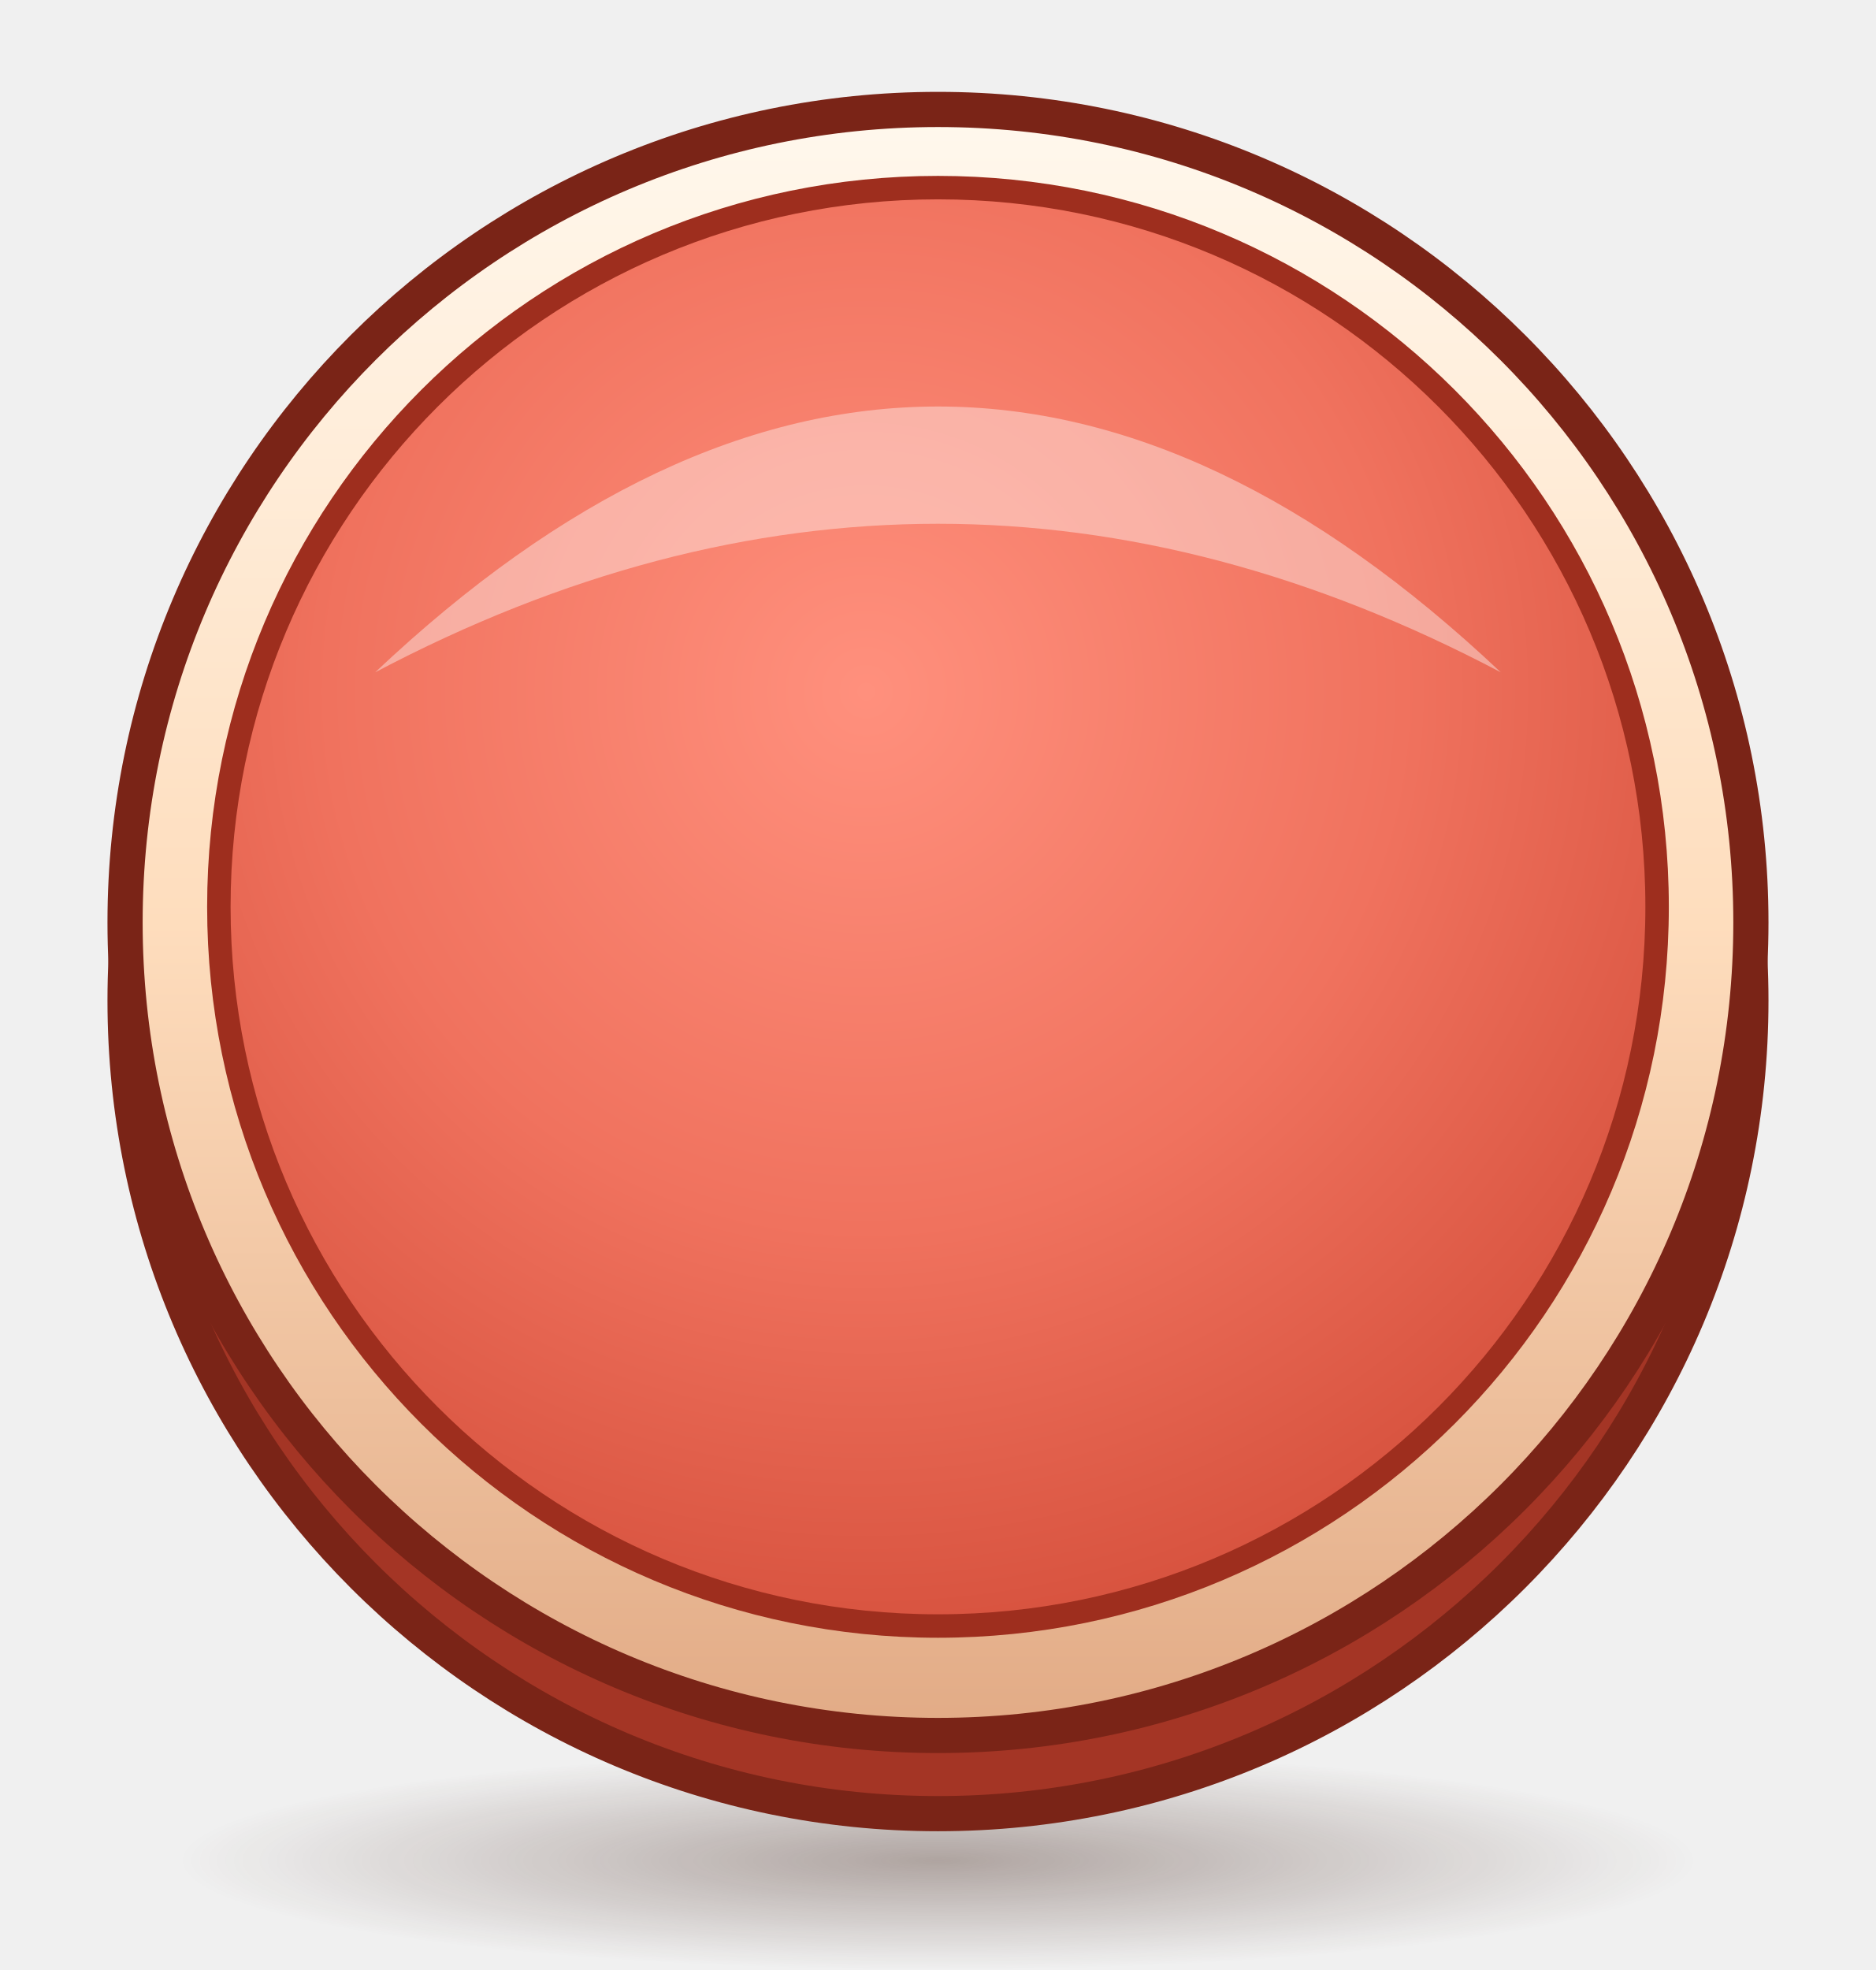
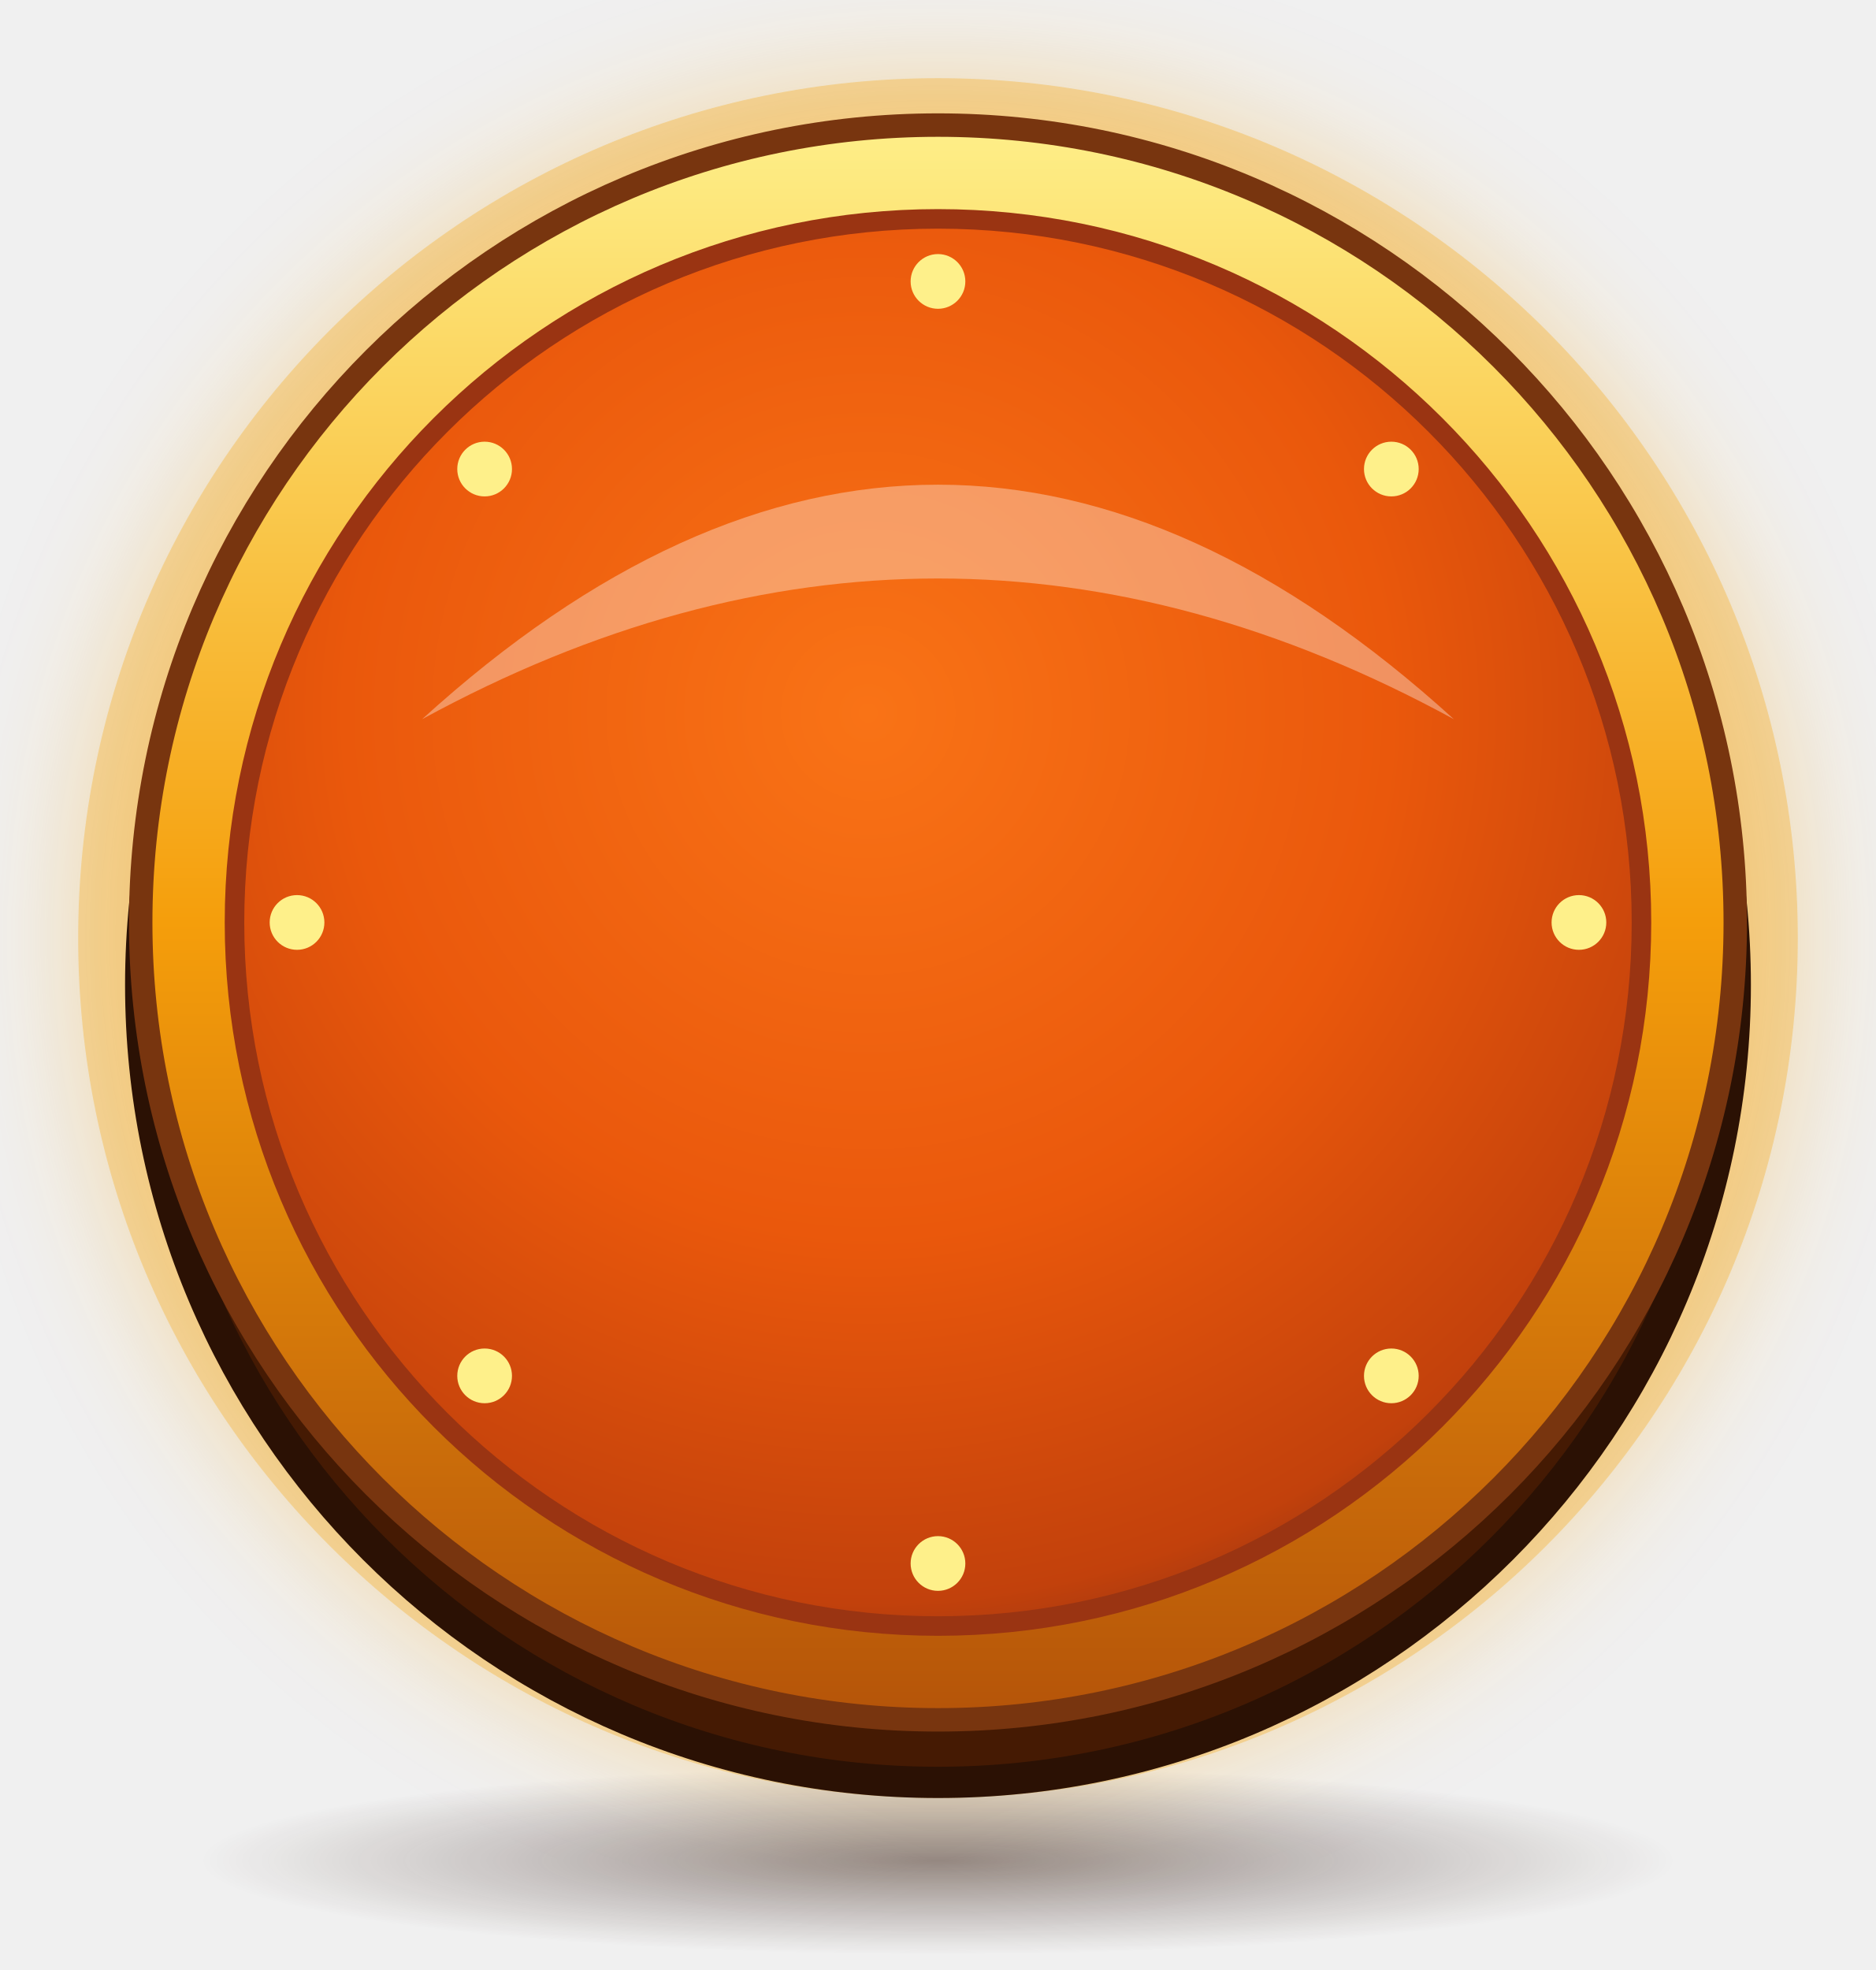
<svg xmlns="http://www.w3.org/2000/svg" width="240" height="252" viewBox="0 0 240 252">
  <defs>
    <radialGradient id="g_shad" cx="0.5" cy="0.5" r="0.5">
-       <stop offset="0" stop-color="#36170d" stop-opacity="0.35" />
-       <stop offset="1" stop-color="#36170d" stop-opacity="0" />
+       <stop offset="0" stop-color="#240c04" stop-opacity="0.45" />
+       <stop offset="1" stop-color="#240c04" stop-opacity="0" />
    </radialGradient>
-     <linearGradient id="g_rim" x1="0" y1="0" x2="0" y2="1">
-       <stop offset="0" stop-color="#fff8ed" />
-       <stop offset="0.5" stop-color="#feddbd" />
-       <stop offset="1" stop-color="#e2ab86" />
+     <linearGradient id="g_gold_rim" x1="0" y1="0" x2="0" y2="1">
+       <stop offset="0" stop-color="#fef08a" />
+       <stop offset="0.5" stop-color="#f59e0b" />
+       <stop offset="1" stop-color="#b45309" />
    </linearGradient>
-     <radialGradient id="g_coral" cx="0.45" cy="0.35" r="0.75">
-       <stop offset="0" stop-color="#ff907d" />
-       <stop offset="0.5" stop-color="#f0725e" />
-       <stop offset="0.9" stop-color="#d6513d" />
-       <stop offset="1" stop-color="#b83f2e" />
+     <radialGradient id="g_fire_drum" cx="0.45" cy="0.35" r="0.75">
+       <stop offset="0" stop-color="#f97316" />
+       <stop offset="0.5" stop-color="#ea580c" />
+       <stop offset="0.85" stop-color="#c2410c" />
+       <stop offset="1" stop-color="#7c2d12" />
    </radialGradient>
+     <filter id="f_glow" x="-20%" y="-20%" width="140%" height="140%">
+       <feGaussianBlur stdDeviation="8" result="blur" />
+       <feComposite in="SourceGraphic" in2="blur" operator="over" />
+     </filter>
  </defs>
-   <ellipse cx="120" cy="238" rx="98" ry="14" fill="url(#g_shad)" />
-   <circle cx="120" cy="128" r="104" fill="#a43525" stroke="#7a2417" stroke-width="4.5" />
-   <circle cx="120" cy="118" r="104" fill="url(#g_rim)" stroke="#7a2417" stroke-width="4.5" />
-   <circle cx="120" cy="116" r="92" fill="url(#g_coral)" stroke="#9e2e1e" stroke-width="3" />
-   <path d="M48,86 Q120,18 192,86 Q120,48 48,86 Z" fill="#ffffff" opacity="0.4" />
+   <circle cx="120" cy="120" r="110" fill="#f59e0b" fill-opacity="0.3" filter="url(#f_glow)" />
+   <ellipse cx="120" cy="238" rx="94" ry="12" fill="url(#g_shad)" />
+   <circle cx="120" cy="126" r="102" fill="#451a03" stroke="#2b1104" stroke-width="4" />
+   <circle cx="120" cy="118" r="102" fill="url(#g_gold_rim)" stroke="#78350f" stroke-width="3" />
+   <circle cx="120" cy="118" r="90" fill="url(#g_fire_drum)" stroke="#9a3412" stroke-width="2.5" />
+   <circle cx="120" cy="36" r="3.5" fill="#fef08a" />
+   <circle cx="178" cy="60" r="3.5" fill="#fef08a" />
+   <circle cx="202" cy="118" r="3.5" fill="#fef08a" />
+   <circle cx="178" cy="176" r="3.5" fill="#fef08a" />
+   <circle cx="120" cy="200" r="3.5" fill="#fef08a" />
+   <circle cx="62" cy="176" r="3.5" fill="#fef08a" />
+   <circle cx="38" cy="118" r="3.5" fill="#fef08a" />
+   <circle cx="62" cy="60" r="3.5" fill="#fef08a" />
+   <path d="M54,92 Q120,32 186,92 Q120,56 54,92 Z" fill="#ffffff" opacity="0.35" />
</svg>
